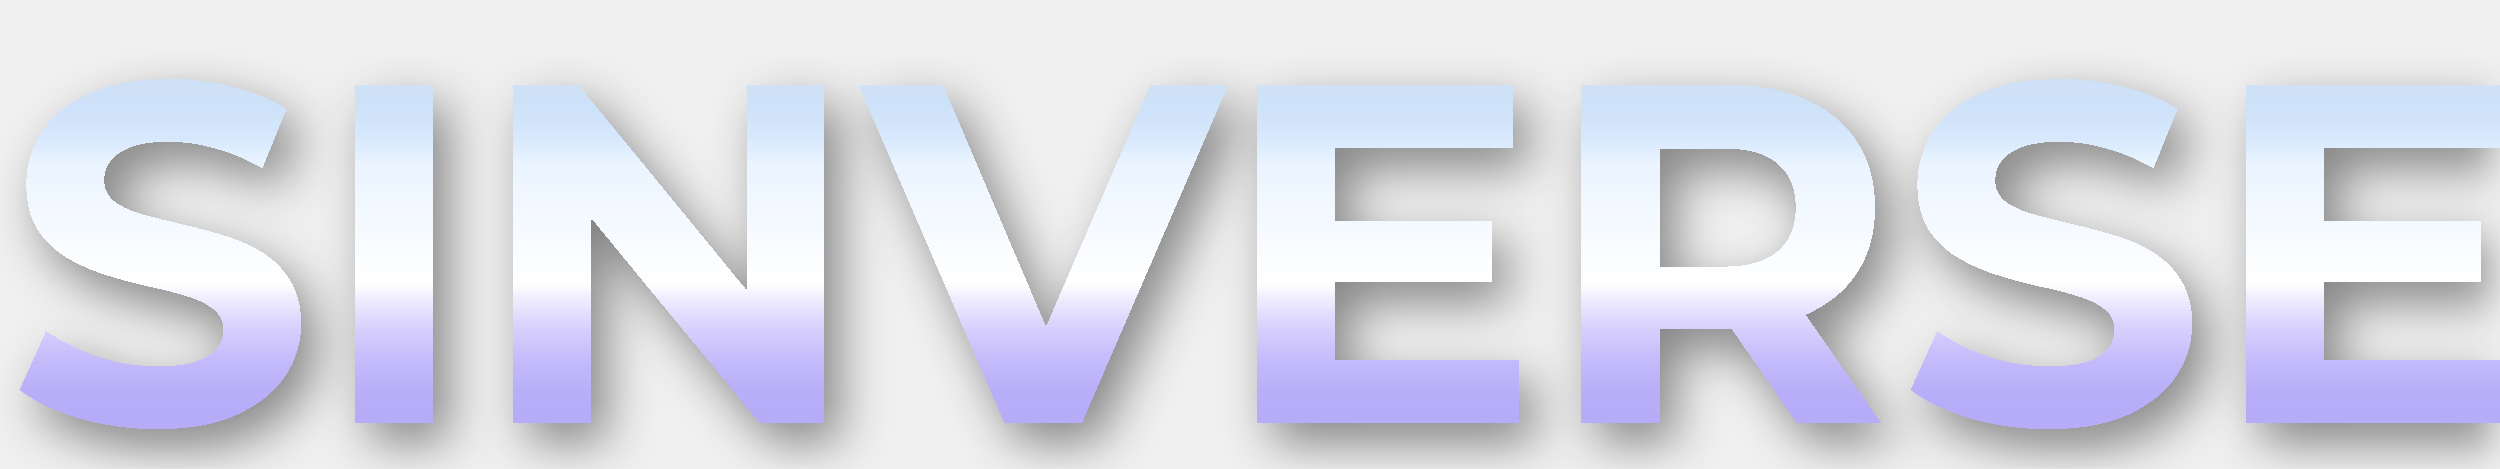
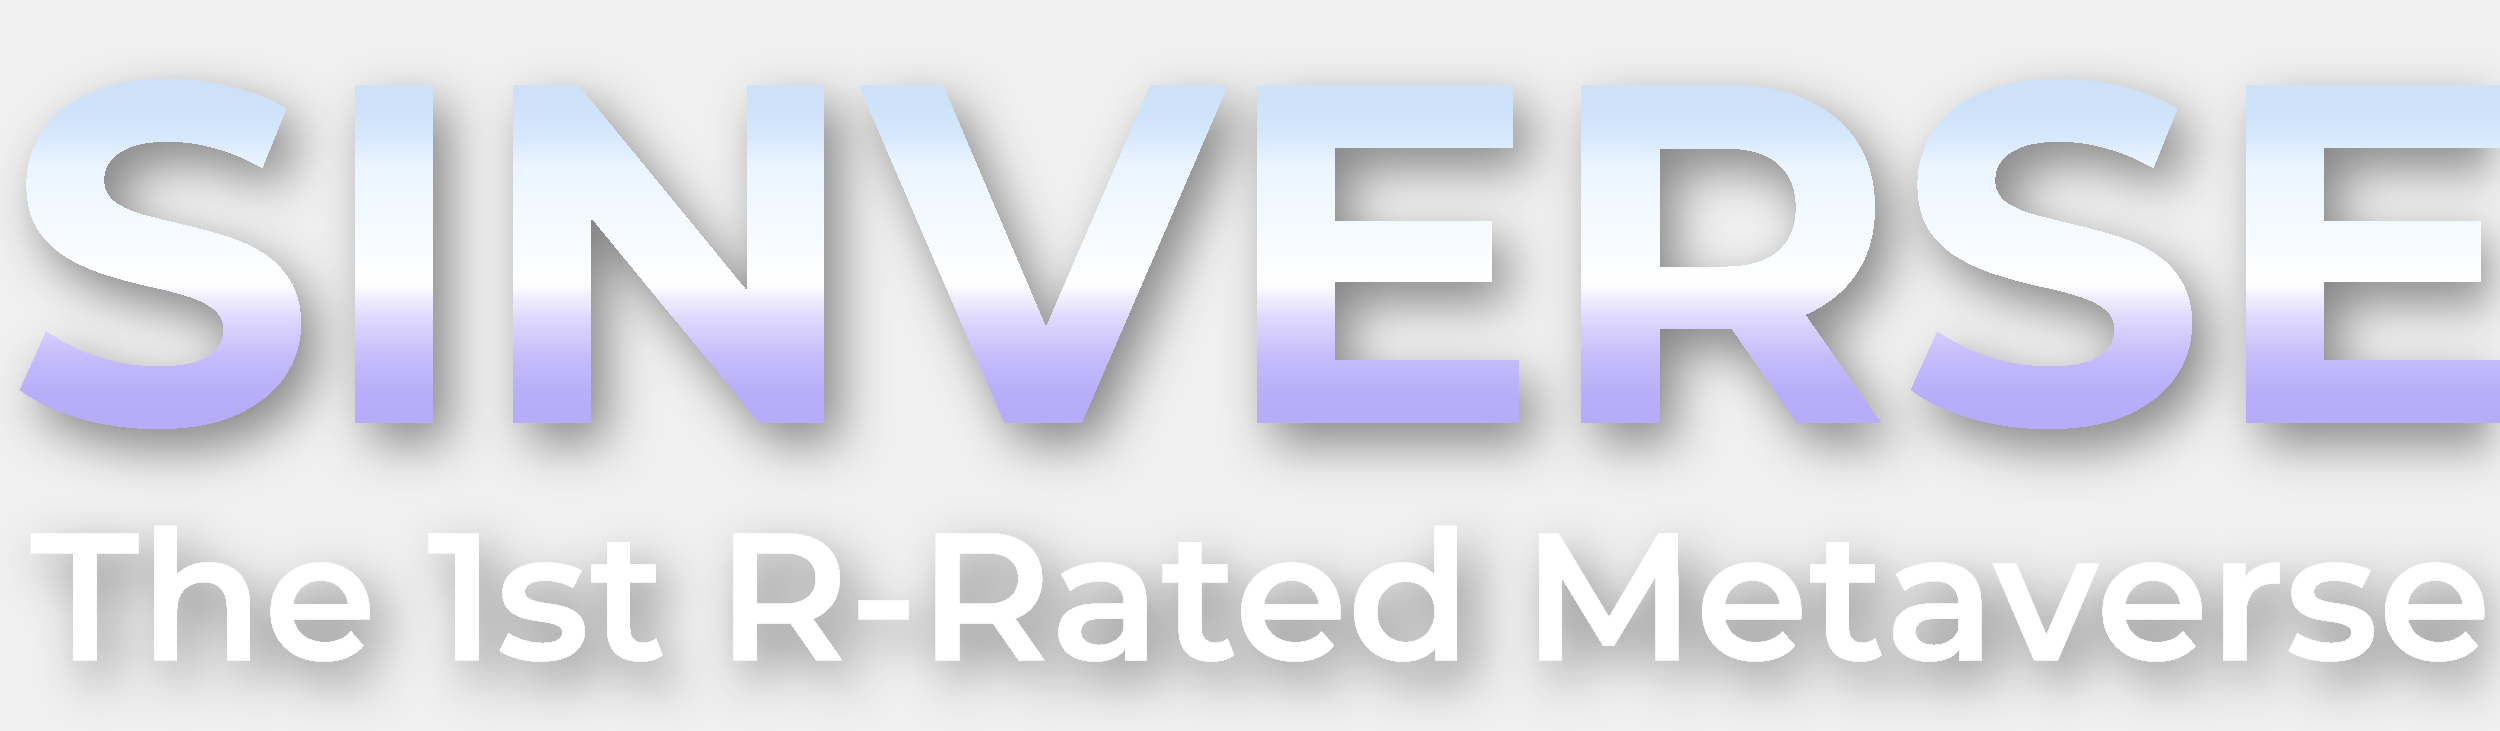
- <svg xmlns="http://www.w3.org/2000/svg" width="496" height="93" viewBox="0 0 496 93" fill="none">
+ <svg xmlns="http://www.w3.org/2000/svg" width="496" height="145" viewBox="0 0 496 145" fill="none">
  <g clip-path="url(#clip0_441_9412)">
    <g filter="url(#filter0_d_441_9412)">
      <path d="M31.235 85.152C25.86 85.152 20.707 84.448 15.78 83.04C10.851 81.568 6.883 79.68 3.876 77.376L9.155 65.664C12.036 67.712 15.428 69.408 19.331 70.752C23.299 72.032 27.299 72.672 31.331 72.672C34.404 72.672 36.867 72.384 38.724 71.808C40.644 71.168 42.051 70.304 42.947 69.216C43.843 68.128 44.291 66.88 44.291 65.472C44.291 63.68 43.587 62.272 42.179 61.248C40.772 60.16 38.916 59.296 36.611 58.656C34.307 57.952 31.747 57.312 28.931 56.736C26.18 56.096 23.395 55.328 20.579 54.432C17.828 53.536 15.3 52.384 12.995 50.976C10.691 49.568 8.803 47.712 7.332 45.408C5.923 43.104 5.22 40.16 5.22 36.576C5.22 32.736 6.244 29.248 8.291 26.112C10.403 22.912 13.54 20.384 17.7 18.528C21.924 16.608 27.203 15.648 33.539 15.648C37.764 15.648 41.923 16.16 46.02 17.184C50.115 18.144 53.731 19.616 56.867 21.6L52.068 33.408C48.931 31.616 45.795 30.304 42.66 29.472C39.523 28.576 36.452 28.128 33.444 28.128C30.436 28.128 27.971 28.48 26.052 29.184C24.131 29.888 22.756 30.816 21.924 31.968C21.091 33.056 20.675 34.336 20.675 35.808C20.675 37.536 21.38 38.944 22.788 40.032C24.195 41.056 26.052 41.888 28.355 42.528C30.66 43.168 33.188 43.808 35.94 44.448C38.755 45.088 41.539 45.824 44.291 46.656C47.108 47.488 49.667 48.608 51.971 50.016C54.276 51.424 56.132 53.28 57.539 55.584C59.011 57.888 59.748 60.8 59.748 64.32C59.748 68.096 58.691 71.552 56.58 74.688C54.468 77.824 51.3 80.352 47.075 82.272C42.916 84.192 37.636 85.152 31.235 85.152ZM70.374 84V16.8H85.926V84H70.374ZM101.874 84V16.8H114.738L154.386 65.184H148.146V16.8H163.506V84H150.738L110.994 35.616H117.234V84H101.874ZM199.284 84L170.292 16.8H187.092L212.436 76.32H202.548L228.276 16.8H243.732L214.644 84H199.284ZM263.647 43.872H295.999V55.968H263.647V43.872ZM264.799 71.52H301.375V84H249.343V16.8H300.127V29.28H264.799V71.52ZM313.749 84V16.8H342.837C348.853 16.8 354.037 17.792 358.389 19.776C362.741 21.696 366.101 24.48 368.469 28.128C370.837 31.776 372.021 36.128 372.021 41.184C372.021 46.176 370.837 50.496 368.469 54.144C366.101 57.728 362.741 60.48 358.389 62.4C354.037 64.32 348.853 65.28 342.837 65.28H322.389L329.301 58.464V84H313.749ZM356.469 84L339.669 59.616H356.277L373.269 84H356.469ZM329.301 60.192L322.389 52.896H341.973C346.773 52.896 350.357 51.872 352.725 49.824C355.093 47.712 356.277 44.832 356.277 41.184C356.277 37.472 355.093 34.592 352.725 32.544C350.357 30.496 346.773 29.472 341.973 29.472H322.389L329.301 22.08V60.192ZM406.423 85.152C401.047 85.152 395.895 84.448 390.967 83.04C386.039 81.568 382.071 79.68 379.063 77.376L384.343 65.664C387.223 67.712 390.615 69.408 394.519 70.752C398.487 72.032 402.487 72.672 406.519 72.672C409.591 72.672 412.055 72.384 413.911 71.808C415.831 71.168 417.239 70.304 418.135 69.216C419.031 68.128 419.479 66.88 419.479 65.472C419.479 63.68 418.775 62.272 417.367 61.248C415.959 60.16 414.103 59.296 411.799 58.656C409.495 57.952 406.935 57.312 404.119 56.736C401.367 56.096 398.583 55.328 395.767 54.432C393.015 53.536 390.487 52.384 388.183 50.976C385.879 49.568 383.991 47.712 382.519 45.408C381.111 43.104 380.407 40.16 380.407 36.576C380.407 32.736 381.431 29.248 383.479 26.112C385.591 22.912 388.727 20.384 392.887 18.528C397.111 16.608 402.391 15.648 408.727 15.648C412.951 15.648 417.111 16.16 421.207 17.184C425.303 18.144 428.919 19.616 432.055 21.6L427.255 33.408C424.119 31.616 420.983 30.304 417.847 29.472C414.711 28.576 411.639 28.128 408.631 28.128C405.623 28.128 403.159 28.48 401.239 29.184C399.319 29.888 397.943 30.816 397.111 31.968C396.279 33.056 395.863 34.336 395.863 35.808C395.863 37.536 396.567 38.944 397.975 40.032C399.383 41.056 401.239 41.888 403.543 42.528C405.847 43.168 408.375 43.808 411.127 44.448C413.943 45.088 416.727 45.824 419.479 46.656C422.295 47.488 424.855 48.608 427.159 50.016C429.463 51.424 431.319 53.28 432.727 55.584C434.199 57.888 434.935 60.8 434.935 64.32C434.935 68.096 433.879 71.552 431.767 74.688C429.655 77.824 426.487 80.352 422.263 82.272C418.103 84.192 412.823 85.152 406.423 85.152ZM459.866 43.872H492.218V55.968H459.866V43.872ZM461.018 71.52H497.594V84H445.562V16.8H496.346V29.28H461.018V71.52Z" fill="url(#paint0_linear_441_9412)" shape-rendering="crispEdges" />
    </g>
+     <g filter="url(#filter1_d_441_9412)">
+       <path d="M14.496 131V109.76H6.144V105.8H27.528V109.76H19.176V131H14.496ZM41.516 111.56C43.052 111.56 44.42 111.86 45.62 112.46C46.844 113.06 47.804 113.984 48.5 115.232C49.196 116.456 49.544 118.04 49.544 119.984V131H45.044V120.56C45.044 118.856 44.636 117.584 43.82 116.744C43.028 115.904 41.912 115.484 40.472 115.484C39.416 115.484 38.48 115.7 37.664 116.132C36.848 116.564 36.212 117.212 35.756 118.076C35.324 118.916 35.108 119.984 35.108 121.28V131H30.608V104.288H35.108V116.96L34.136 115.376C34.808 114.152 35.78 113.216 37.052 112.568C38.348 111.896 39.836 111.56 41.516 111.56ZM64.324 131.252C62.188 131.252 60.316 130.832 58.708 129.992C57.124 129.128 55.888 127.952 55 126.464C54.136 124.976 53.704 123.284 53.704 121.388C53.704 119.468 54.124 117.776 54.964 116.312C55.828 114.824 57.004 113.66 58.492 112.82C60.004 111.98 61.72 111.56 63.64 111.56C65.512 111.56 67.18 111.968 68.644 112.784C70.108 113.6 71.26 114.752 72.1 116.24C72.94 117.728 73.36 119.48 73.36 121.496C73.36 121.688 73.348 121.904 73.324 122.144C73.324 122.384 73.312 122.612 73.288 122.828H57.268V119.84H70.912L69.148 120.776C69.172 119.672 68.944 118.7 68.464 117.86C67.984 117.02 67.324 116.36 66.484 115.88C65.668 115.4 64.72 115.16 63.64 115.16C62.536 115.16 61.564 115.4 60.724 115.88C59.908 116.36 59.26 117.032 58.78 117.896C58.324 118.736 58.096 119.732 58.096 120.884V121.604C58.096 122.756 58.36 123.776 58.888 124.664C59.416 125.552 60.16 126.236 61.12 126.716C62.08 127.196 63.184 127.436 64.432 127.436C65.512 127.436 66.484 127.268 67.348 126.932C68.212 126.596 68.98 126.068 69.652 125.348L72.064 128.12C71.2 129.128 70.108 129.908 68.788 130.46C67.492 130.988 66.004 131.252 64.324 131.252ZM90.296 131V107.6L92.348 109.724H84.968V105.8H94.976V131H90.296ZM107.283 131.252C105.675 131.252 104.127 131.048 102.639 130.64C101.175 130.208 100.011 129.692 99.147 129.092L100.875 125.672C101.739 126.224 102.771 126.68 103.971 127.04C105.171 127.4 106.371 127.58 107.571 127.58C108.987 127.58 110.007 127.388 110.631 127.004C111.279 126.62 111.603 126.104 111.603 125.456C111.603 124.928 111.387 124.532 110.955 124.268C110.523 123.98 109.959 123.764 109.263 123.62C108.567 123.476 107.787 123.344 106.923 123.224C106.083 123.104 105.231 122.948 104.367 122.756C103.527 122.54 102.759 122.24 102.063 121.856C101.367 121.448 100.803 120.908 100.371 120.236C99.939 119.564 99.723 118.676 99.723 117.572C99.723 116.348 100.071 115.292 100.767 114.404C101.463 113.492 102.435 112.796 103.683 112.316C104.955 111.812 106.455 111.56 108.183 111.56C109.479 111.56 110.787 111.704 112.107 111.992C113.427 112.28 114.519 112.688 115.383 113.216L113.655 116.636C112.743 116.084 111.819 115.712 110.883 115.52C109.971 115.304 109.059 115.196 108.147 115.196C106.779 115.196 105.759 115.4 105.087 115.808C104.439 116.216 104.115 116.732 104.115 117.356C104.115 117.932 104.331 118.364 104.763 118.652C105.195 118.94 105.759 119.168 106.455 119.336C107.151 119.504 107.919 119.648 108.759 119.768C109.623 119.864 110.475 120.02 111.315 120.236C112.155 120.452 112.923 120.752 113.619 121.136C114.339 121.496 114.915 122.012 115.347 122.684C115.779 123.356 115.995 124.232 115.995 125.312C115.995 126.512 115.635 127.556 114.915 128.444C114.219 129.332 113.223 130.028 111.927 130.532C110.631 131.012 109.083 131.252 107.283 131.252ZM127.106 131.252C124.994 131.252 123.362 130.712 122.21 129.632C121.058 128.528 120.482 126.908 120.482 124.772V107.528H124.982V124.664C124.982 125.576 125.21 126.284 125.666 126.788C126.146 127.292 126.806 127.544 127.646 127.544C128.654 127.544 129.494 127.28 130.166 126.752L131.426 129.956C130.898 130.388 130.25 130.712 129.482 130.928C128.714 131.144 127.922 131.252 127.106 131.252ZM117.314 115.52V111.92H130.13V115.52H117.314ZM145.509 131V105.8H155.877C158.109 105.8 160.017 106.16 161.601 106.88C163.209 107.6 164.445 108.632 165.309 109.976C166.173 111.32 166.605 112.916 166.605 114.764C166.605 116.612 166.173 118.208 165.309 119.552C164.445 120.872 163.209 121.892 161.601 122.612C160.017 123.308 158.109 123.656 155.877 123.656H148.101L150.189 121.532V131H145.509ZM161.997 131L155.625 121.856H160.629L167.037 131H161.997ZM150.189 122.036L148.101 119.804H155.661C157.725 119.804 159.273 119.36 160.305 118.472C161.361 117.584 161.889 116.348 161.889 114.764C161.889 113.156 161.361 111.92 160.305 111.056C159.273 110.192 157.725 109.76 155.661 109.76H148.101L150.189 107.456V122.036ZM170.402 122.864V119.12H180.302V122.864H170.402ZM185.657 131V105.8H196.025C198.257 105.8 200.165 106.16 201.749 106.88C203.357 107.6 204.593 108.632 205.457 109.976C206.321 111.32 206.753 112.916 206.753 114.764C206.753 116.612 206.321 118.208 205.457 119.552C204.593 120.872 203.357 121.892 201.749 122.612C200.165 123.308 198.257 123.656 196.025 123.656H188.249L190.337 121.532V131H185.657ZM202.145 131L195.773 121.856H200.777L207.185 131H202.145ZM190.337 122.036L188.249 119.804H195.809C197.873 119.804 199.421 119.36 200.453 118.472C201.509 117.584 202.037 116.348 202.037 114.764C202.037 113.156 201.509 111.92 200.453 111.056C199.421 110.192 197.873 109.76 195.809 109.76H188.249L190.337 107.456V122.036ZM223.226 131V127.112L222.974 126.284V119.48C222.974 118.16 222.578 117.14 221.786 116.42C220.994 115.676 219.794 115.304 218.186 115.304C217.106 115.304 216.038 115.472 214.982 115.808C213.95 116.144 213.074 116.612 212.354 117.212L210.59 113.936C211.622 113.144 212.846 112.556 214.262 112.172C215.702 111.764 217.19 111.56 218.726 111.56C221.51 111.56 223.658 112.232 225.17 113.576C226.706 114.896 227.474 116.948 227.474 119.732V131H223.226ZM217.178 131.252C215.738 131.252 214.478 131.012 213.398 130.532C212.318 130.028 211.478 129.344 210.878 128.48C210.302 127.592 210.014 126.596 210.014 125.492C210.014 124.412 210.266 123.44 210.77 122.576C211.298 121.712 212.15 121.028 213.326 120.524C214.502 120.02 216.062 119.768 218.006 119.768H223.586V122.756H218.33C216.794 122.756 215.762 123.008 215.234 123.512C214.706 123.992 214.442 124.592 214.442 125.312C214.442 126.128 214.766 126.776 215.414 127.256C216.062 127.736 216.962 127.976 218.114 127.976C219.218 127.976 220.202 127.724 221.066 127.22C221.954 126.716 222.59 125.972 222.974 124.988L223.73 127.688C223.298 128.816 222.518 129.692 221.39 130.316C220.286 130.94 218.882 131.252 217.178 131.252ZM240.485 131.252C238.373 131.252 236.741 130.712 235.589 129.632C234.437 128.528 233.861 126.908 233.861 124.772V107.528H238.361V124.664C238.361 125.576 238.589 126.284 239.045 126.788C239.525 127.292 240.185 127.544 241.025 127.544C242.033 127.544 242.873 127.28 243.545 126.752L244.805 129.956C244.277 130.388 243.629 130.712 242.861 130.928C242.093 131.144 241.301 131.252 240.485 131.252ZM230.693 115.52V111.92H243.509V115.52H230.693ZM256.91 131.252C254.774 131.252 252.902 130.832 251.294 129.992C249.71 129.128 248.474 127.952 247.586 126.464C246.722 124.976 246.29 123.284 246.29 121.388C246.29 119.468 246.71 117.776 247.55 116.312C248.414 114.824 249.59 113.66 251.078 112.82C252.59 111.98 254.306 111.56 256.226 111.56C258.098 111.56 259.766 111.968 261.23 112.784C262.694 113.6 263.846 114.752 264.686 116.24C265.526 117.728 265.946 119.48 265.946 121.496C265.946 121.688 265.934 121.904 265.91 122.144C265.91 122.384 265.898 122.612 265.874 122.828H249.854V119.84H263.498L261.734 120.776C261.758 119.672 261.53 118.7 261.05 117.86C260.57 117.02 259.91 116.36 259.07 115.88C258.254 115.4 257.306 115.16 256.226 115.16C255.122 115.16 254.15 115.4 253.31 115.88C252.494 116.36 251.846 117.032 251.366 117.896C250.91 118.736 250.682 119.732 250.682 120.884V121.604C250.682 122.756 250.946 123.776 251.474 124.664C252.002 125.552 252.746 126.236 253.706 126.716C254.666 127.196 255.77 127.436 257.018 127.436C258.098 127.436 259.07 127.268 259.934 126.932C260.798 126.596 261.566 126.068 262.238 125.348L264.65 128.12C263.786 129.128 262.694 129.908 261.374 130.46C260.078 130.988 258.59 131.252 256.91 131.252ZM278.404 131.252C276.556 131.252 274.888 130.844 273.4 130.028C271.936 129.188 270.784 128.036 269.944 126.572C269.104 125.108 268.684 123.38 268.684 121.388C268.684 119.396 269.104 117.668 269.944 116.204C270.784 114.74 271.936 113.6 273.4 112.784C274.888 111.968 276.556 111.56 278.404 111.56C280.012 111.56 281.452 111.92 282.724 112.64C283.996 113.336 285.004 114.404 285.748 115.844C286.492 117.284 286.864 119.132 286.864 121.388C286.864 123.62 286.504 125.468 285.784 126.932C285.064 128.372 284.068 129.452 282.796 130.172C281.524 130.892 280.06 131.252 278.404 131.252ZM278.944 127.4C280.024 127.4 280.984 127.16 281.824 126.68C282.688 126.2 283.372 125.504 283.876 124.592C284.404 123.68 284.668 122.612 284.668 121.388C284.668 120.14 284.404 119.072 283.876 118.184C283.372 117.272 282.688 116.576 281.824 116.096C280.984 115.616 280.024 115.376 278.944 115.376C277.864 115.376 276.892 115.616 276.028 116.096C275.188 116.576 274.504 117.272 273.976 118.184C273.472 119.072 273.22 120.14 273.22 121.388C273.22 122.612 273.472 123.68 273.976 124.592C274.504 125.504 275.188 126.2 276.028 126.68C276.892 127.16 277.864 127.4 278.944 127.4ZM284.776 131V126.464L284.956 121.352L284.596 116.24V104.288H289.06V131H284.776ZM305.364 131V105.8H309.216L320.232 124.196H318.216L329.052 105.8H332.904L332.94 131H328.512L328.476 112.748H329.412L320.196 128.12H318.108L308.748 112.748H309.828V131H305.364ZM348.351 131.252C346.215 131.252 344.343 130.832 342.735 129.992C341.151 129.128 339.915 127.952 339.027 126.464C338.163 124.976 337.731 123.284 337.731 121.388C337.731 119.468 338.151 117.776 338.991 116.312C339.855 114.824 341.031 113.66 342.519 112.82C344.031 111.98 345.747 111.56 347.667 111.56C349.539 111.56 351.207 111.968 352.671 112.784C354.135 113.6 355.287 114.752 356.127 116.24C356.967 117.728 357.387 119.48 357.387 121.496C357.387 121.688 357.375 121.904 357.351 122.144C357.351 122.384 357.339 122.612 357.315 122.828H341.295V119.84H354.939L353.175 120.776C353.199 119.672 352.971 118.7 352.491 117.86C352.011 117.02 351.351 116.36 350.511 115.88C349.695 115.4 348.747 115.16 347.667 115.16C346.563 115.16 345.591 115.4 344.751 115.88C343.935 116.36 343.287 117.032 342.807 117.896C342.351 118.736 342.123 119.732 342.123 120.884V121.604C342.123 122.756 342.387 123.776 342.915 124.664C343.443 125.552 344.187 126.236 345.147 126.716C346.107 127.196 347.211 127.436 348.459 127.436C349.539 127.436 350.511 127.268 351.375 126.932C352.239 126.596 353.007 126.068 353.679 125.348L356.091 128.12C355.227 129.128 354.135 129.908 352.815 130.46C351.519 130.988 350.031 131.252 348.351 131.252ZM368.946 131.252C366.834 131.252 365.202 130.712 364.05 129.632C362.898 128.528 362.322 126.908 362.322 124.772V107.528H366.822V124.664C366.822 125.576 367.05 126.284 367.506 126.788C367.986 127.292 368.646 127.544 369.486 127.544C370.494 127.544 371.334 127.28 372.006 126.752L373.266 129.956C372.738 130.388 372.09 130.712 371.322 130.928C370.554 131.144 369.762 131.252 368.946 131.252ZM359.154 115.52V111.92H371.97V115.52H359.154ZM388.812 131V127.112L388.56 126.284V119.48C388.56 118.16 388.164 117.14 387.372 116.42C386.58 115.676 385.38 115.304 383.772 115.304C382.692 115.304 381.624 115.472 380.568 115.808C379.536 116.144 378.66 116.612 377.94 117.212L376.176 113.936C377.208 113.144 378.432 112.556 379.848 112.172C381.288 111.764 382.776 111.56 384.312 111.56C387.096 111.56 389.244 112.232 390.756 113.576C392.292 114.896 393.06 116.948 393.06 119.732V131H388.812ZM382.764 131.252C381.324 131.252 380.064 131.012 378.984 130.532C377.904 130.028 377.064 129.344 376.464 128.48C375.888 127.592 375.6 126.596 375.6 125.492C375.6 124.412 375.852 123.44 376.356 122.576C376.884 121.712 377.736 121.028 378.912 120.524C380.088 120.02 381.648 119.768 383.592 119.768H389.172V122.756H383.916C382.38 122.756 381.348 123.008 380.82 123.512C380.292 123.992 380.028 124.592 380.028 125.312C380.028 126.128 380.352 126.776 381 127.256C381.648 127.736 382.548 127.976 383.7 127.976C384.804 127.976 385.788 127.724 386.652 127.22C387.54 126.716 388.176 125.972 388.56 124.988L389.316 127.688C388.884 128.816 388.104 129.692 386.976 130.316C385.872 130.94 384.468 131.252 382.764 131.252ZM403.595 131L395.351 111.776H400.031L407.123 128.732H404.819L412.163 111.776H416.483L408.239 131H403.595ZM427.804 131.252C425.668 131.252 423.796 130.832 422.188 129.992C420.604 129.128 419.368 127.952 418.48 126.464C417.616 124.976 417.184 123.284 417.184 121.388C417.184 119.468 417.604 117.776 418.444 116.312C419.308 114.824 420.484 113.66 421.972 112.82C423.484 111.98 425.2 111.56 427.12 111.56C428.992 111.56 430.66 111.968 432.124 112.784C433.588 113.6 434.74 114.752 435.58 116.24C436.42 117.728 436.84 119.48 436.84 121.496C436.84 121.688 436.828 121.904 436.804 122.144C436.804 122.384 436.792 122.612 436.768 122.828H420.748V119.84H434.392L432.628 120.776C432.652 119.672 432.424 118.7 431.944 117.86C431.464 117.02 430.804 116.36 429.964 115.88C429.148 115.4 428.2 115.16 427.12 115.16C426.016 115.16 425.044 115.4 424.204 115.88C423.388 116.36 422.74 117.032 422.26 117.896C421.804 118.736 421.576 119.732 421.576 120.884V121.604C421.576 122.756 421.84 123.776 422.368 124.664C422.896 125.552 423.64 126.236 424.6 126.716C425.56 127.196 426.664 127.436 427.912 127.436C428.992 127.436 429.964 127.268 430.828 126.932C431.692 126.596 432.46 126.068 433.132 125.348L435.544 128.12C434.68 129.128 433.588 129.908 432.268 130.46C430.972 130.988 429.484 131.252 427.804 131.252ZM441.163 131V111.776H445.447V117.068L444.943 115.52C445.519 114.224 446.419 113.24 447.643 112.568C448.891 111.896 450.439 111.56 452.287 111.56V115.844C452.095 115.796 451.915 115.772 451.747 115.772C451.579 115.748 451.411 115.736 451.243 115.736C449.539 115.736 448.183 116.24 447.175 117.248C446.167 118.232 445.663 119.708 445.663 121.676V131H441.163ZM462.22 131.252C460.612 131.252 459.064 131.048 457.576 130.64C456.112 130.208 454.948 129.692 454.084 129.092L455.812 125.672C456.676 126.224 457.708 126.68 458.908 127.04C460.108 127.4 461.308 127.58 462.508 127.58C463.924 127.58 464.944 127.388 465.568 127.004C466.216 126.62 466.54 126.104 466.54 125.456C466.54 124.928 466.324 124.532 465.892 124.268C465.46 123.98 464.896 123.764 464.2 123.62C463.504 123.476 462.724 123.344 461.86 123.224C461.02 123.104 460.168 122.948 459.304 122.756C458.464 122.54 457.696 122.24 457 121.856C456.304 121.448 455.74 120.908 455.308 120.236C454.876 119.564 454.66 118.676 454.66 117.572C454.66 116.348 455.008 115.292 455.704 114.404C456.4 113.492 457.372 112.796 458.62 112.316C459.892 111.812 461.392 111.56 463.12 111.56C464.416 111.56 465.724 111.704 467.044 111.992C468.364 112.28 469.456 112.688 470.32 113.216L468.592 116.636C467.68 116.084 466.756 115.712 465.82 115.52C464.908 115.304 463.996 115.196 463.084 115.196C461.716 115.196 460.696 115.4 460.024 115.808C459.376 116.216 459.052 116.732 459.052 117.356C459.052 117.932 459.268 118.364 459.7 118.652C460.132 118.94 460.696 119.168 461.392 119.336C462.088 119.504 462.856 119.648 463.696 119.768C464.56 119.864 465.412 120.02 466.252 120.236C467.092 120.452 467.86 120.752 468.556 121.136C469.276 121.496 469.852 122.012 470.284 122.684C470.716 123.356 470.932 124.232 470.932 125.312C470.932 126.512 470.572 127.556 469.852 128.444C469.156 129.332 468.16 130.028 466.864 130.532C465.568 131.012 464.02 131.252 462.22 131.252ZM483.843 131.252C481.707 131.252 479.835 130.832 478.227 129.992C476.643 129.128 475.407 127.952 474.519 126.464C473.655 124.976 473.223 123.284 473.223 121.388C473.223 119.468 473.643 117.776 474.483 116.312C475.347 114.824 476.523 113.66 478.011 112.82C479.523 111.98 481.239 111.56 483.159 111.56C485.031 111.56 486.699 111.968 488.163 112.784C489.627 113.6 490.779 114.752 491.619 116.24C492.459 117.728 492.879 119.48 492.879 121.496C492.879 121.688 492.867 121.904 492.843 122.144C492.843 122.384 492.831 122.612 492.807 122.828H476.787V119.84H490.431L488.667 120.776C488.691 119.672 488.463 118.7 487.983 117.86C487.503 117.02 486.843 116.36 486.003 115.88C485.187 115.4 484.239 115.16 483.159 115.16C482.055 115.16 481.083 115.4 480.243 115.88C479.427 116.36 478.779 117.032 478.299 117.896C477.843 118.736 477.615 119.732 477.615 120.884V121.604C477.615 122.756 477.879 123.776 478.407 124.664C478.935 125.552 479.679 126.236 480.639 126.716C481.599 127.196 482.703 127.436 483.951 127.436C485.031 127.436 486.003 127.268 486.867 126.932C487.731 126.596 488.499 126.068 489.171 125.348L491.583 128.12C490.719 129.128 489.627 129.908 488.307 130.46C487.011 130.988 485.523 131.252 483.843 131.252Z" fill="white" />
+     </g>
  </g>
  <defs>
    <filter id="filter0_d_441_9412" x="-3.125" y="9.648" width="513.718" height="89.504" filterUnits="userSpaceOnUse" color-interpolation-filters="sRGB">
+       <feFlood flood-opacity="0" result="BackgroundImageFix" />
+       <feColorMatrix in="SourceAlpha" type="matrix" values="0 0 0 0 0 0 0 0 0 0 0 0 0 0 0 0 0 0 127 0" result="hardAlpha" />
+       <feOffset dx="3" dy="4" />
+       <feGaussianBlur stdDeviation="5" />
+       <feComposite in2="hardAlpha" operator="out" />
+       <feColorMatrix type="matrix" values="0 0 0 0 0 0 0 0 0 0 0 0 0 0 0 0 0 0 0.45 0" />
+       <feBlend mode="normal" in2="BackgroundImageFix" result="effect1_dropShadow_441_9412" />
+       <feBlend mode="normal" in="SourceGraphic" in2="effect1_dropShadow_441_9412" result="shape" />
+     </filter>
+     <filter id="filter1_d_441_9412" x="-0.856" y="98.288" width="506.735" height="46.964" filterUnits="userSpaceOnUse" color-interpolation-filters="sRGB">
      <feFlood flood-opacity="0" result="BackgroundImageFix" />
      <feColorMatrix in="SourceAlpha" type="matrix" values="0 0 0 0 0 0 0 0 0 0 0 0 0 0 0 0 0 0 127 0" result="hardAlpha" />
      <feOffset dx="3" dy="4" />
      <feGaussianBlur stdDeviation="5" />
      <feComposite in2="hardAlpha" operator="out" />
      <feColorMatrix type="matrix" values="0 0 0 0 0 0 0 0 0 0 0 0 0 0 0 0 0 0 0.45 0" />
      <feBlend mode="normal" in2="BackgroundImageFix" result="effect1_dropShadow_441_9412" />
      <feBlend mode="normal" in="SourceGraphic" in2="effect1_dropShadow_441_9412" result="shape" />
    </filter>
    <linearGradient id="paint0_linear_441_9412" x1="251" y1="0" x2="251" y2="93" gradientUnits="userSpaceOnUse">
      <stop offset="0.12" stop-color="#88BFFF" stop-opacity="0.22" />
      <stop offset="0.349" stop-color="#EAF4FF" />
      <stop offset="0.604" stop-color="white" />
      <stop offset="0.906" stop-color="#725BFF" stop-opacity="0.46" />
    </linearGradient>
    <clipPath id="clip0_441_9412">
-       <rect width="496" height="93" fill="white" />
+       <rect width="496" height="145" fill="white" />
    </clipPath>
  </defs>
</svg>
